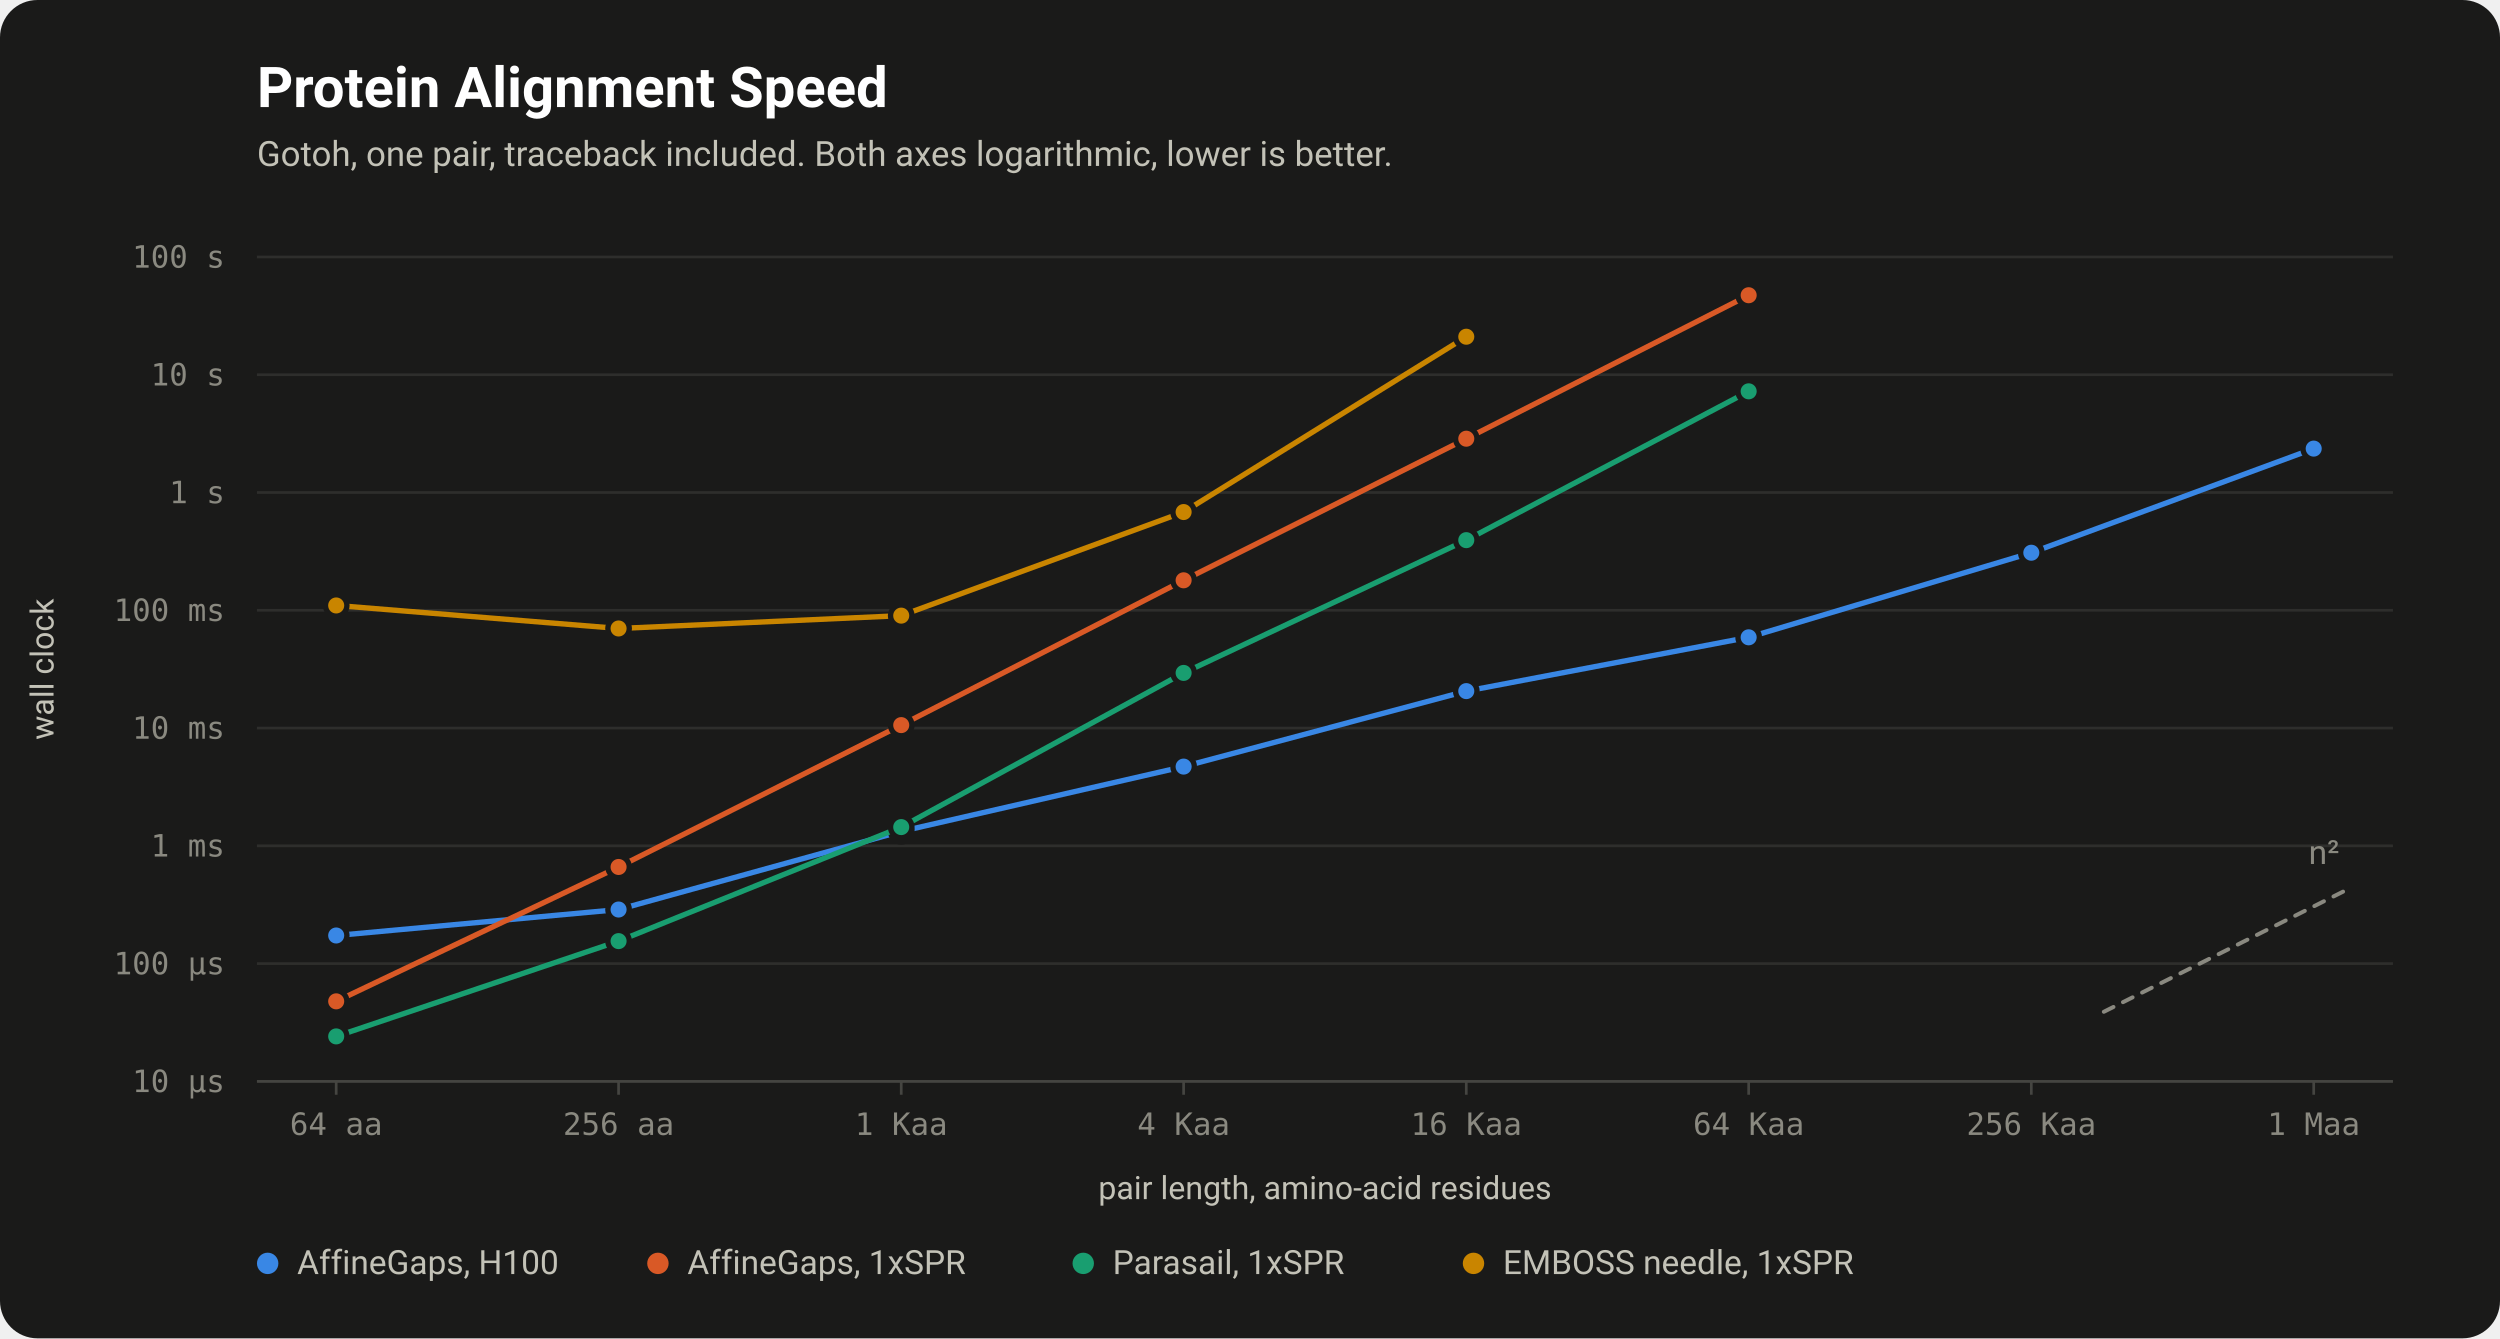
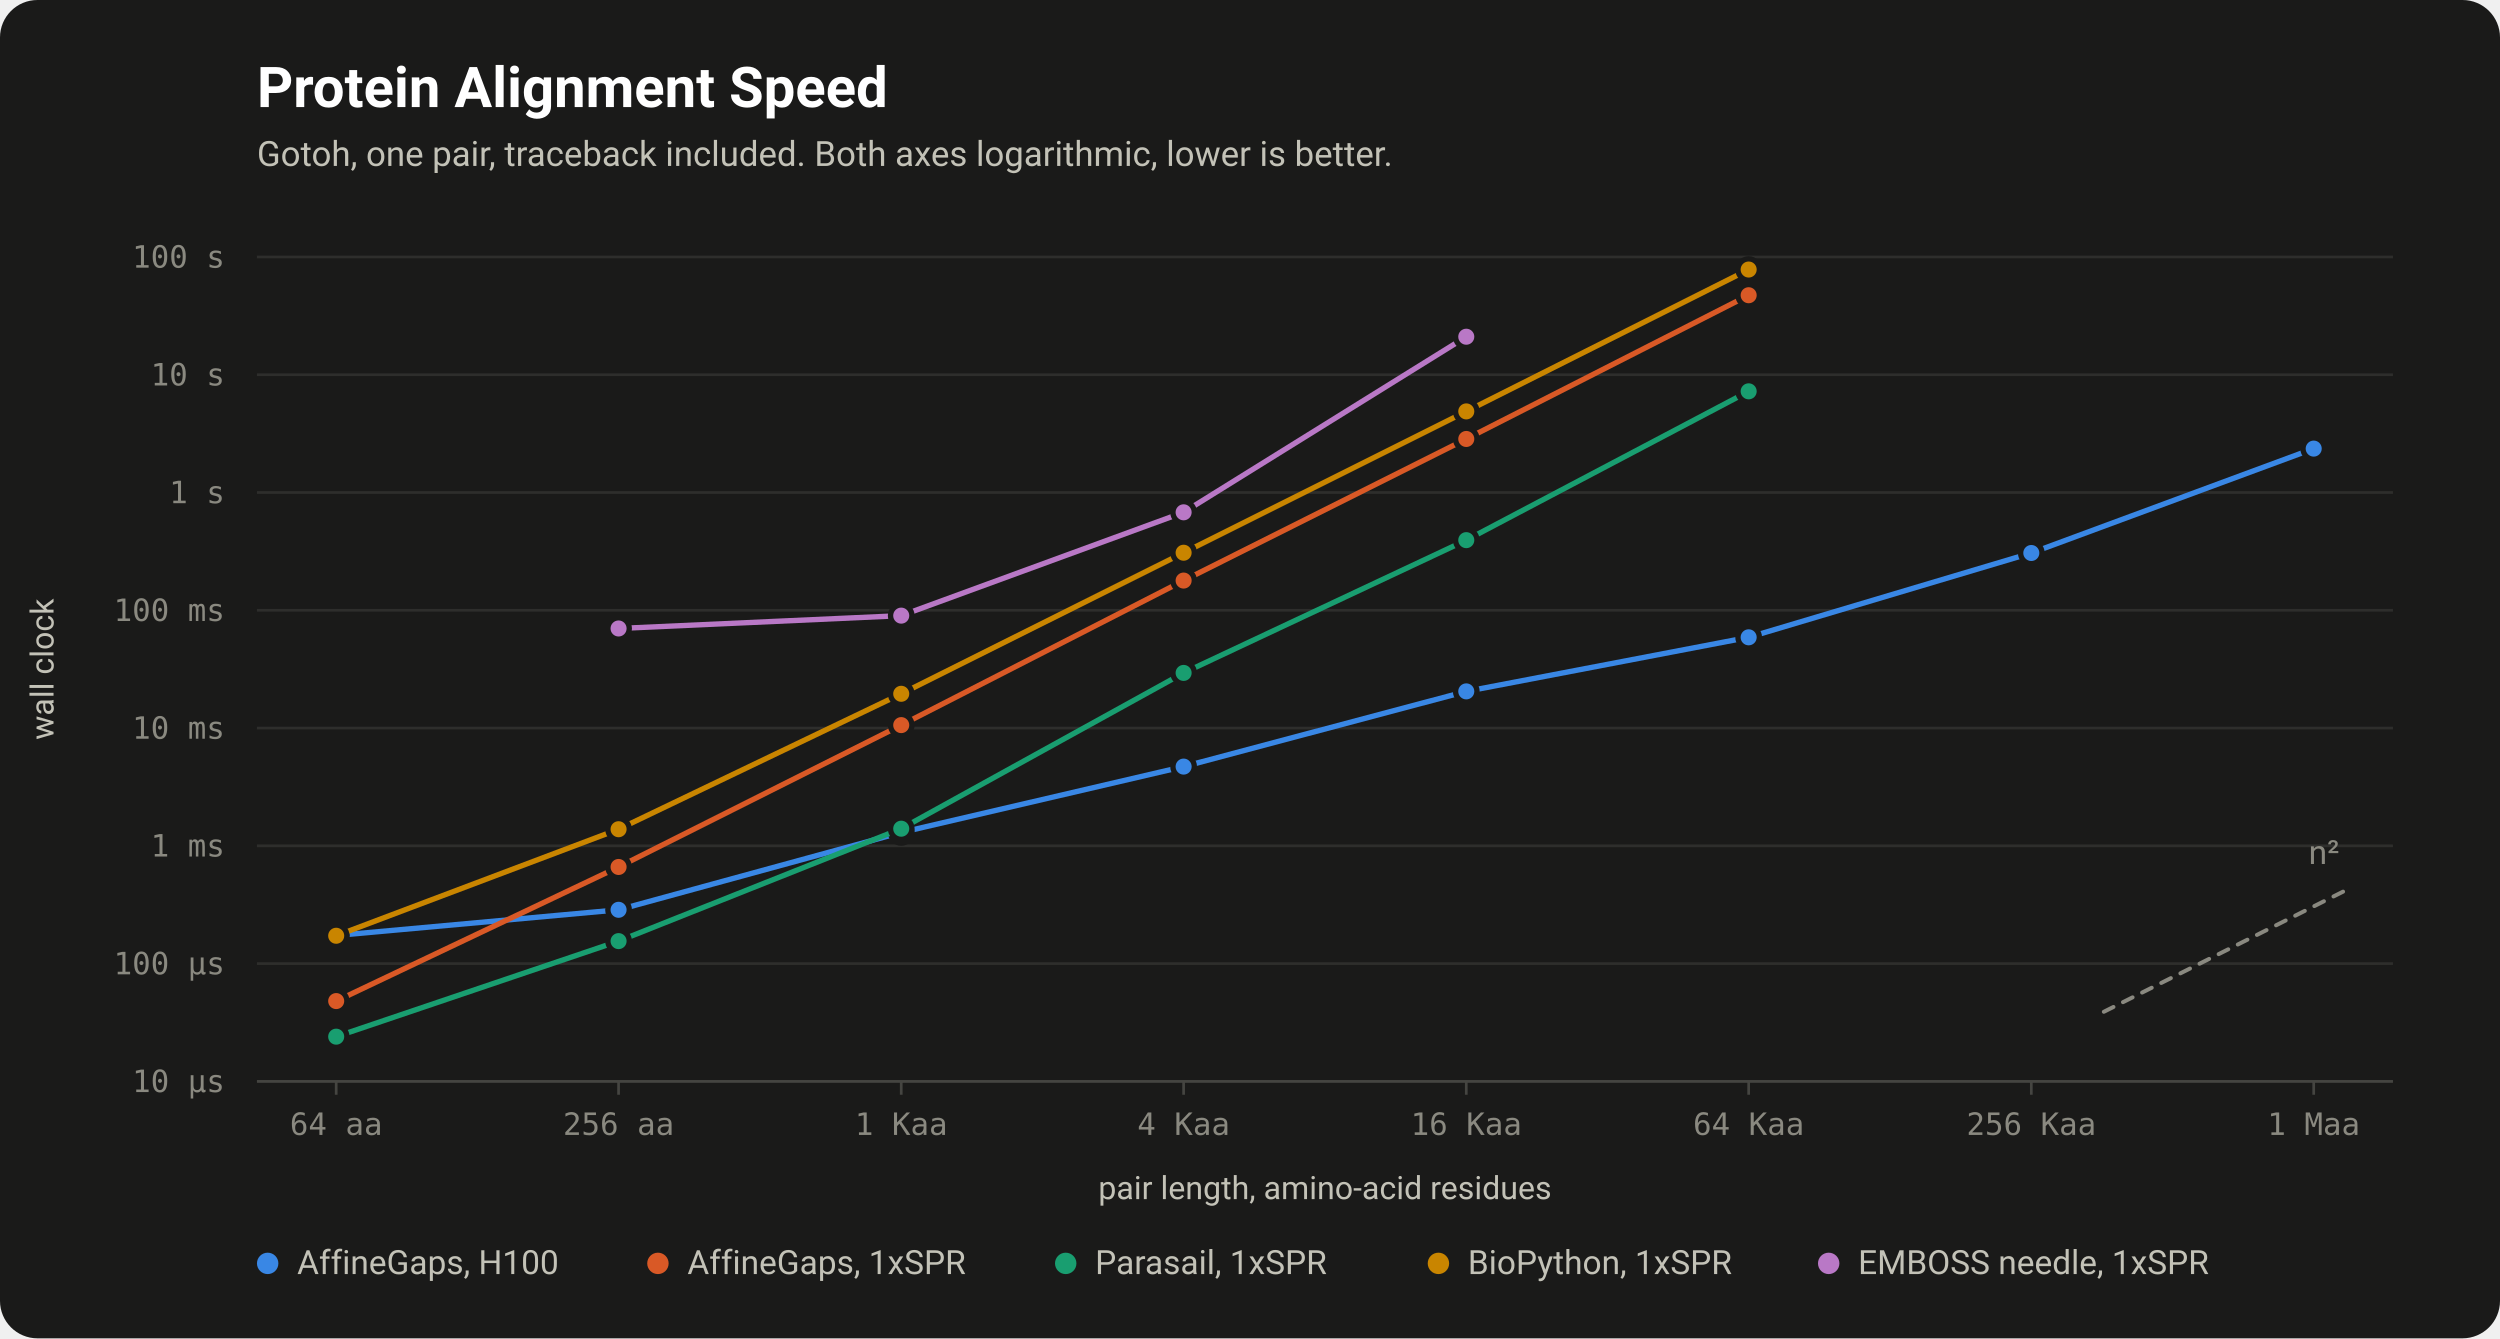
- <svg xmlns="http://www.w3.org/2000/svg" width="934" height="500" viewBox="0 0 934 500" font-family="ui-sans-serif,-apple-system,'Segoe UI',Roboto,Helvetica,Arial,sans-serif" role="img" aria-label="Alignment wall clock against input size, log-log">
+ <svg xmlns="http://www.w3.org/2000/svg" width="934" height="500" viewBox="0 0 934 500" font-family="ui-sans-serif,-apple-system,'Segoe UI',Roboto,Helvetica,Arial,sans-serif" role="img" aria-label="Protein Alignment Speed wall clock against input size, log-log">
  <rect width="934" height="500" rx="14" fill="#1a1a19" />
  <text x="96" y="40" font-size="21" font-weight="650" fill="#ffffff">Protein Alignment Speed</text>
  <text x="96" y="62" font-size="13" fill="#c3c2b7">Gotoh, one pair, traceback included. Both axes logarithmic, lower is better.</text>
  <line x1="96" y1="404.0" x2="894" y2="404.0" stroke="#2e2e2c" stroke-width="1" />
  <text x="84" y="408.0" font-size="11.5" text-anchor="end" fill="#8a8980" font-family="ui-monospace,SFMono-Regular,Menlo,Consolas,monospace">10 µs</text>
  <line x1="96" y1="360.0" x2="894" y2="360.0" stroke="#2e2e2c" stroke-width="1" />
  <text x="84" y="364.0" font-size="11.5" text-anchor="end" fill="#8a8980" font-family="ui-monospace,SFMono-Regular,Menlo,Consolas,monospace">100 µs</text>
  <line x1="96" y1="316.0" x2="894" y2="316.0" stroke="#2e2e2c" stroke-width="1" />
  <text x="84" y="320.0" font-size="11.5" text-anchor="end" fill="#8a8980" font-family="ui-monospace,SFMono-Regular,Menlo,Consolas,monospace">1 ms</text>
  <line x1="96" y1="272.0" x2="894" y2="272.0" stroke="#2e2e2c" stroke-width="1" />
  <text x="84" y="276.0" font-size="11.5" text-anchor="end" fill="#8a8980" font-family="ui-monospace,SFMono-Regular,Menlo,Consolas,monospace">10 ms</text>
  <line x1="96" y1="228.0" x2="894" y2="228.0" stroke="#2e2e2c" stroke-width="1" />
  <text x="84" y="232.0" font-size="11.5" text-anchor="end" fill="#8a8980" font-family="ui-monospace,SFMono-Regular,Menlo,Consolas,monospace">100 ms</text>
  <line x1="96" y1="184.0" x2="894" y2="184.0" stroke="#2e2e2c" stroke-width="1" />
  <text x="84" y="188.0" font-size="11.5" text-anchor="end" fill="#8a8980" font-family="ui-monospace,SFMono-Regular,Menlo,Consolas,monospace">1 s</text>
  <line x1="96" y1="140.0" x2="894" y2="140.0" stroke="#2e2e2c" stroke-width="1" />
  <text x="84" y="144.0" font-size="11.5" text-anchor="end" fill="#8a8980" font-family="ui-monospace,SFMono-Regular,Menlo,Consolas,monospace">10 s</text>
  <line x1="96" y1="96.0" x2="894" y2="96.0" stroke="#2e2e2c" stroke-width="1" />
  <text x="84" y="100.0" font-size="11.5" text-anchor="end" fill="#8a8980" font-family="ui-monospace,SFMono-Regular,Menlo,Consolas,monospace">100 s</text>
  <line x1="96" y1="404" x2="894" y2="404" stroke="#454541" stroke-width="1" />
  <line x1="125.6" y1="404" x2="125.6" y2="409" stroke="#454541" stroke-width="1" />
  <text x="125.6" y="424" font-size="11.5" text-anchor="middle" fill="#8a8980" font-family="ui-monospace,SFMono-Regular,Menlo,Consolas,monospace">64 aa</text>
  <line x1="231.1" y1="404" x2="231.1" y2="409" stroke="#454541" stroke-width="1" />
  <text x="231.1" y="424" font-size="11.5" text-anchor="middle" fill="#8a8980" font-family="ui-monospace,SFMono-Regular,Menlo,Consolas,monospace">256 aa</text>
  <line x1="336.7" y1="404" x2="336.7" y2="409" stroke="#454541" stroke-width="1" />
  <text x="336.7" y="424" font-size="11.5" text-anchor="middle" fill="#8a8980" font-family="ui-monospace,SFMono-Regular,Menlo,Consolas,monospace">1 Kaa</text>
  <line x1="442.2" y1="404" x2="442.2" y2="409" stroke="#454541" stroke-width="1" />
  <text x="442.2" y="424" font-size="11.5" text-anchor="middle" fill="#8a8980" font-family="ui-monospace,SFMono-Regular,Menlo,Consolas,monospace">4 Kaa</text>
  <line x1="547.8" y1="404" x2="547.8" y2="409" stroke="#454541" stroke-width="1" />
  <text x="547.8" y="424" font-size="11.5" text-anchor="middle" fill="#8a8980" font-family="ui-monospace,SFMono-Regular,Menlo,Consolas,monospace">16 Kaa</text>
  <line x1="653.3" y1="404" x2="653.3" y2="409" stroke="#454541" stroke-width="1" />
  <text x="653.3" y="424" font-size="11.5" text-anchor="middle" fill="#8a8980" font-family="ui-monospace,SFMono-Regular,Menlo,Consolas,monospace">64 Kaa</text>
  <line x1="758.9" y1="404" x2="758.9" y2="409" stroke="#454541" stroke-width="1" />
  <text x="758.9" y="424" font-size="11.5" text-anchor="middle" fill="#8a8980" font-family="ui-monospace,SFMono-Regular,Menlo,Consolas,monospace">256 Kaa</text>
  <line x1="864.4" y1="404" x2="864.4" y2="409" stroke="#454541" stroke-width="1" />
  <text x="864.4" y="424" font-size="11.5" text-anchor="middle" fill="#8a8980" font-family="ui-monospace,SFMono-Regular,Menlo,Consolas,monospace">1 Maa</text>
  <text x="495" y="448" font-size="12" text-anchor="middle" fill="#c3c2b7">pair length, amino-acid residues</text>
  <text x="20" y="250" font-size="12" text-anchor="middle" fill="#c3c2b7" transform="rotate(-90 20 250)">wall clock</text>
  <line x1="786.0" y1="378.0" x2="878.0" y2="331.8" stroke="#8a8980" stroke-width="1.5" stroke-dasharray="4 4" stroke-linecap="round" />
  <text x="874.0" y="322.8" font-size="12.5" text-anchor="end" fill="#8a8980">n²</text>
-   <path d="M125.6,349.5 L231.1,339.8 L336.7,310.6 L442.2,286.4 L547.8,258.2 L653.3,238.1 L758.9,206.5 L864.4,167.6" fill="none" stroke="#3987e5" stroke-width="2" stroke-linejoin="round" />
+   <path d="M125.6,349.5 L231.1,339.9 L336.7,311.0 L442.2,286.4 L547.8,258.3 L653.3,238.1 L758.9,206.6 L864.4,167.6" fill="none" stroke="#3987e5" stroke-width="2" stroke-linecap="round" stroke-linejoin="round" />
  <circle cx="125.6" cy="349.5" r="4" fill="#3987e5" stroke="#1a1a19" stroke-width="2" />
-   <circle cx="231.1" cy="339.8" r="4" fill="#3987e5" stroke="#1a1a19" stroke-width="2" />
-   <circle cx="336.7" cy="310.6" r="4" fill="#3987e5" stroke="#1a1a19" stroke-width="2" />
+   <circle cx="231.1" cy="339.9" r="4" fill="#3987e5" stroke="#1a1a19" stroke-width="2" />
+   <circle cx="336.7" cy="311.0" r="4" fill="#3987e5" stroke="#1a1a19" stroke-width="2" />
  <circle cx="442.2" cy="286.4" r="4" fill="#3987e5" stroke="#1a1a19" stroke-width="2" />
-   <circle cx="547.8" cy="258.2" r="4" fill="#3987e5" stroke="#1a1a19" stroke-width="2" />
+   <circle cx="547.8" cy="258.3" r="4" fill="#3987e5" stroke="#1a1a19" stroke-width="2" />
  <circle cx="653.3" cy="238.1" r="4" fill="#3987e5" stroke="#1a1a19" stroke-width="2" />
-   <circle cx="758.9" cy="206.5" r="4" fill="#3987e5" stroke="#1a1a19" stroke-width="2" />
+   <circle cx="758.9" cy="206.6" r="4" fill="#3987e5" stroke="#1a1a19" stroke-width="2" />
  <circle cx="864.4" cy="167.6" r="4" fill="#3987e5" stroke="#1a1a19" stroke-width="2" />
-   <path d="M125.6,374.1 L231.1,323.9 L336.7,270.9 L442.2,216.8 L547.8,163.9 L653.3,110.3" fill="none" stroke="#d95926" stroke-width="2" stroke-linejoin="round" />
-   <circle cx="125.6" cy="374.1" r="4" fill="#d95926" stroke="#1a1a19" stroke-width="2" />
+   <path d="M125.6,374.0 L231.1,323.9 L336.7,270.9 L442.2,216.9 L547.8,164.0 L653.3,110.3" fill="none" stroke="#d95926" stroke-width="2" stroke-linecap="round" stroke-linejoin="round" />
+   <circle cx="125.6" cy="374.0" r="4" fill="#d95926" stroke="#1a1a19" stroke-width="2" />
  <circle cx="231.1" cy="323.9" r="4" fill="#d95926" stroke="#1a1a19" stroke-width="2" />
  <circle cx="336.7" cy="270.9" r="4" fill="#d95926" stroke="#1a1a19" stroke-width="2" />
-   <circle cx="442.2" cy="216.8" r="4" fill="#d95926" stroke="#1a1a19" stroke-width="2" />
-   <circle cx="547.8" cy="163.9" r="4" fill="#d95926" stroke="#1a1a19" stroke-width="2" />
+   <circle cx="442.2" cy="216.9" r="4" fill="#d95926" stroke="#1a1a19" stroke-width="2" />
+   <circle cx="547.8" cy="164.0" r="4" fill="#d95926" stroke="#1a1a19" stroke-width="2" />
  <circle cx="653.3" cy="110.3" r="4" fill="#d95926" stroke="#1a1a19" stroke-width="2" />
-   <path d="M125.6,387.2 L231.1,351.6 L336.7,309.0 L442.2,251.4 L547.8,201.8 L653.3,146.2" fill="none" stroke="#199e70" stroke-width="2" stroke-linejoin="round" />
-   <circle cx="125.6" cy="387.2" r="4" fill="#199e70" stroke="#1a1a19" stroke-width="2" />
+   <path d="M125.6,387.3 L231.1,351.6 L336.7,309.6 L442.2,251.4 L547.8,201.8 L653.3,146.2" fill="none" stroke="#199e70" stroke-width="2" stroke-linecap="round" stroke-linejoin="round" />
+   <circle cx="125.6" cy="387.3" r="4" fill="#199e70" stroke="#1a1a19" stroke-width="2" />
  <circle cx="231.1" cy="351.6" r="4" fill="#199e70" stroke="#1a1a19" stroke-width="2" />
-   <circle cx="336.7" cy="309.0" r="4" fill="#199e70" stroke="#1a1a19" stroke-width="2" />
+   <circle cx="336.7" cy="309.6" r="4" fill="#199e70" stroke="#1a1a19" stroke-width="2" />
  <circle cx="442.2" cy="251.4" r="4" fill="#199e70" stroke="#1a1a19" stroke-width="2" />
  <circle cx="547.8" cy="201.8" r="4" fill="#199e70" stroke="#1a1a19" stroke-width="2" />
  <circle cx="653.3" cy="146.2" r="4" fill="#199e70" stroke="#1a1a19" stroke-width="2" />
-   <path d="M125.6,226.2 L231.1,234.8 L336.7,230.0 L442.2,191.3 L547.8,125.8" fill="none" stroke="#c98500" stroke-width="2" stroke-linejoin="round" />
-   <circle cx="125.6" cy="226.2" r="4" fill="#c98500" stroke="#1a1a19" stroke-width="2" />
-   <circle cx="231.1" cy="234.8" r="4" fill="#c98500" stroke="#1a1a19" stroke-width="2" />
-   <circle cx="336.7" cy="230.0" r="4" fill="#c98500" stroke="#1a1a19" stroke-width="2" />
-   <circle cx="442.2" cy="191.3" r="4" fill="#c98500" stroke="#1a1a19" stroke-width="2" />
-   <circle cx="547.8" cy="125.8" r="4" fill="#c98500" stroke="#1a1a19" stroke-width="2" />
+   <path d="M125.6,349.6 L231.1,309.8 L336.7,259.2 L442.2,206.5 L547.8,153.7 L653.3,100.7" fill="none" stroke="#c98500" stroke-width="2" stroke-linecap="round" stroke-linejoin="round" />
+   <circle cx="125.6" cy="349.6" r="4" fill="#c98500" stroke="#1a1a19" stroke-width="2" />
+   <circle cx="231.1" cy="309.8" r="4" fill="#c98500" stroke="#1a1a19" stroke-width="2" />
+   <circle cx="336.7" cy="259.2" r="4" fill="#c98500" stroke="#1a1a19" stroke-width="2" />
+   <circle cx="442.2" cy="206.5" r="4" fill="#c98500" stroke="#1a1a19" stroke-width="2" />
+   <circle cx="547.8" cy="153.7" r="4" fill="#c98500" stroke="#1a1a19" stroke-width="2" />
+   <circle cx="653.3" cy="100.7" r="4" fill="#c98500" stroke="#1a1a19" stroke-width="2" />
+   <path d="M231.1,234.8 L336.7,230.0 L442.2,191.4 L547.8,125.8" fill="none" stroke="#b978c6" stroke-width="2" stroke-linecap="round" stroke-linejoin="round" />
+   <circle cx="231.1" cy="234.8" r="4" fill="#b978c6" stroke="#1a1a19" stroke-width="2" />
+   <circle cx="336.7" cy="230.0" r="4" fill="#b978c6" stroke="#1a1a19" stroke-width="2" />
+   <circle cx="442.2" cy="191.4" r="4" fill="#b978c6" stroke="#1a1a19" stroke-width="2" />
+   <circle cx="547.8" cy="125.8" r="4" fill="#b978c6" stroke="#1a1a19" stroke-width="2" />
  <circle cx="100" cy="472" r="4" fill="#3987e5" />
  <text x="111" y="476" font-size="12.5" fill="#c3c2b7">AffineGaps, H100</text>
  <circle cx="245.8" cy="472" r="4" fill="#d95926" />
  <text x="256.8" y="476" font-size="12.5" fill="#c3c2b7">AffineGaps, 1xSPR</text>
-   <circle cx="404.7" cy="472" r="4" fill="#199e70" />
-   <text x="415.7" y="476" font-size="12.5" fill="#c3c2b7">Parasail, 1xSPR</text>
-   <circle cx="550.5" cy="472" r="4" fill="#c98500" />
-   <text x="561.5" y="476" font-size="12.5" fill="#c3c2b7">EMBOSS needle, 1xSPR</text>
+   <circle cx="398.15" cy="472" r="4" fill="#199e70" />
+   <text x="409.15" y="476" font-size="12.5" fill="#c3c2b7">Parasail, 1xSPR</text>
+   <circle cx="537.4" cy="472" r="4" fill="#c98500" />
+   <text x="548.4" y="476" font-size="12.5" fill="#c3c2b7">BioPython, 1xSPR</text>
+   <circle cx="683.2" cy="472" r="4" fill="#b978c6" />
+   <text x="694.2" y="476" font-size="12.5" fill="#c3c2b7">EMBOSS needle, 1xSPR</text>
</svg>
